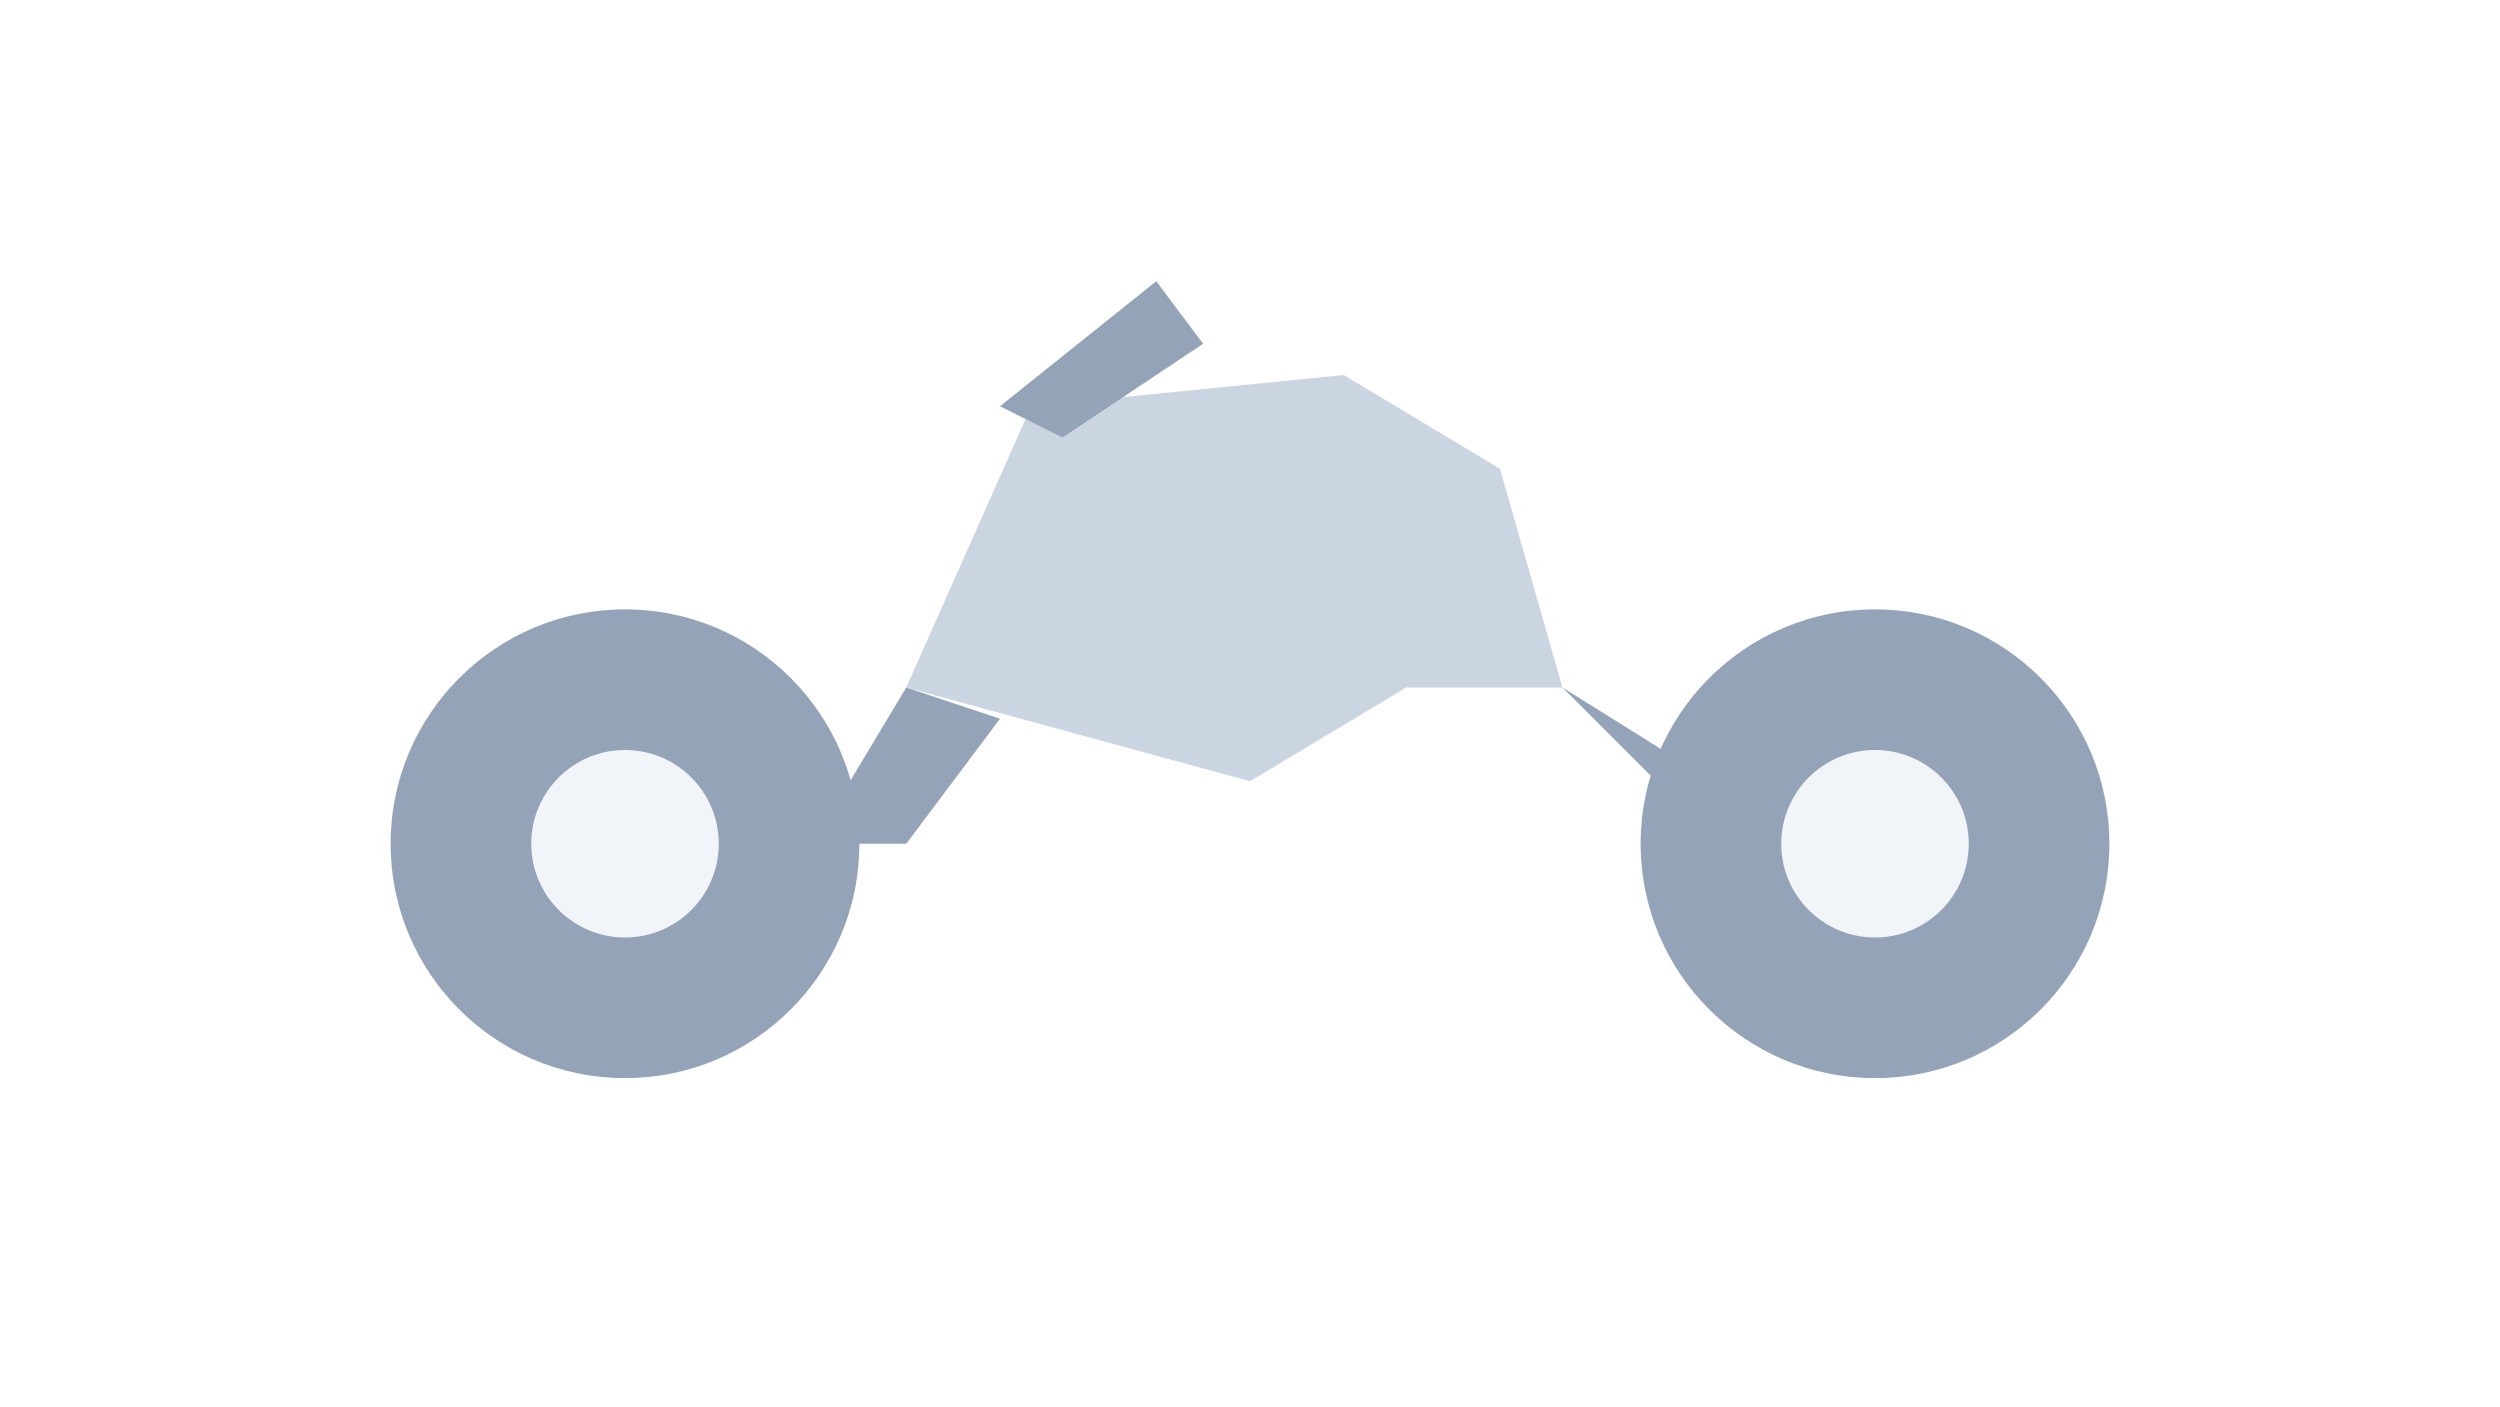
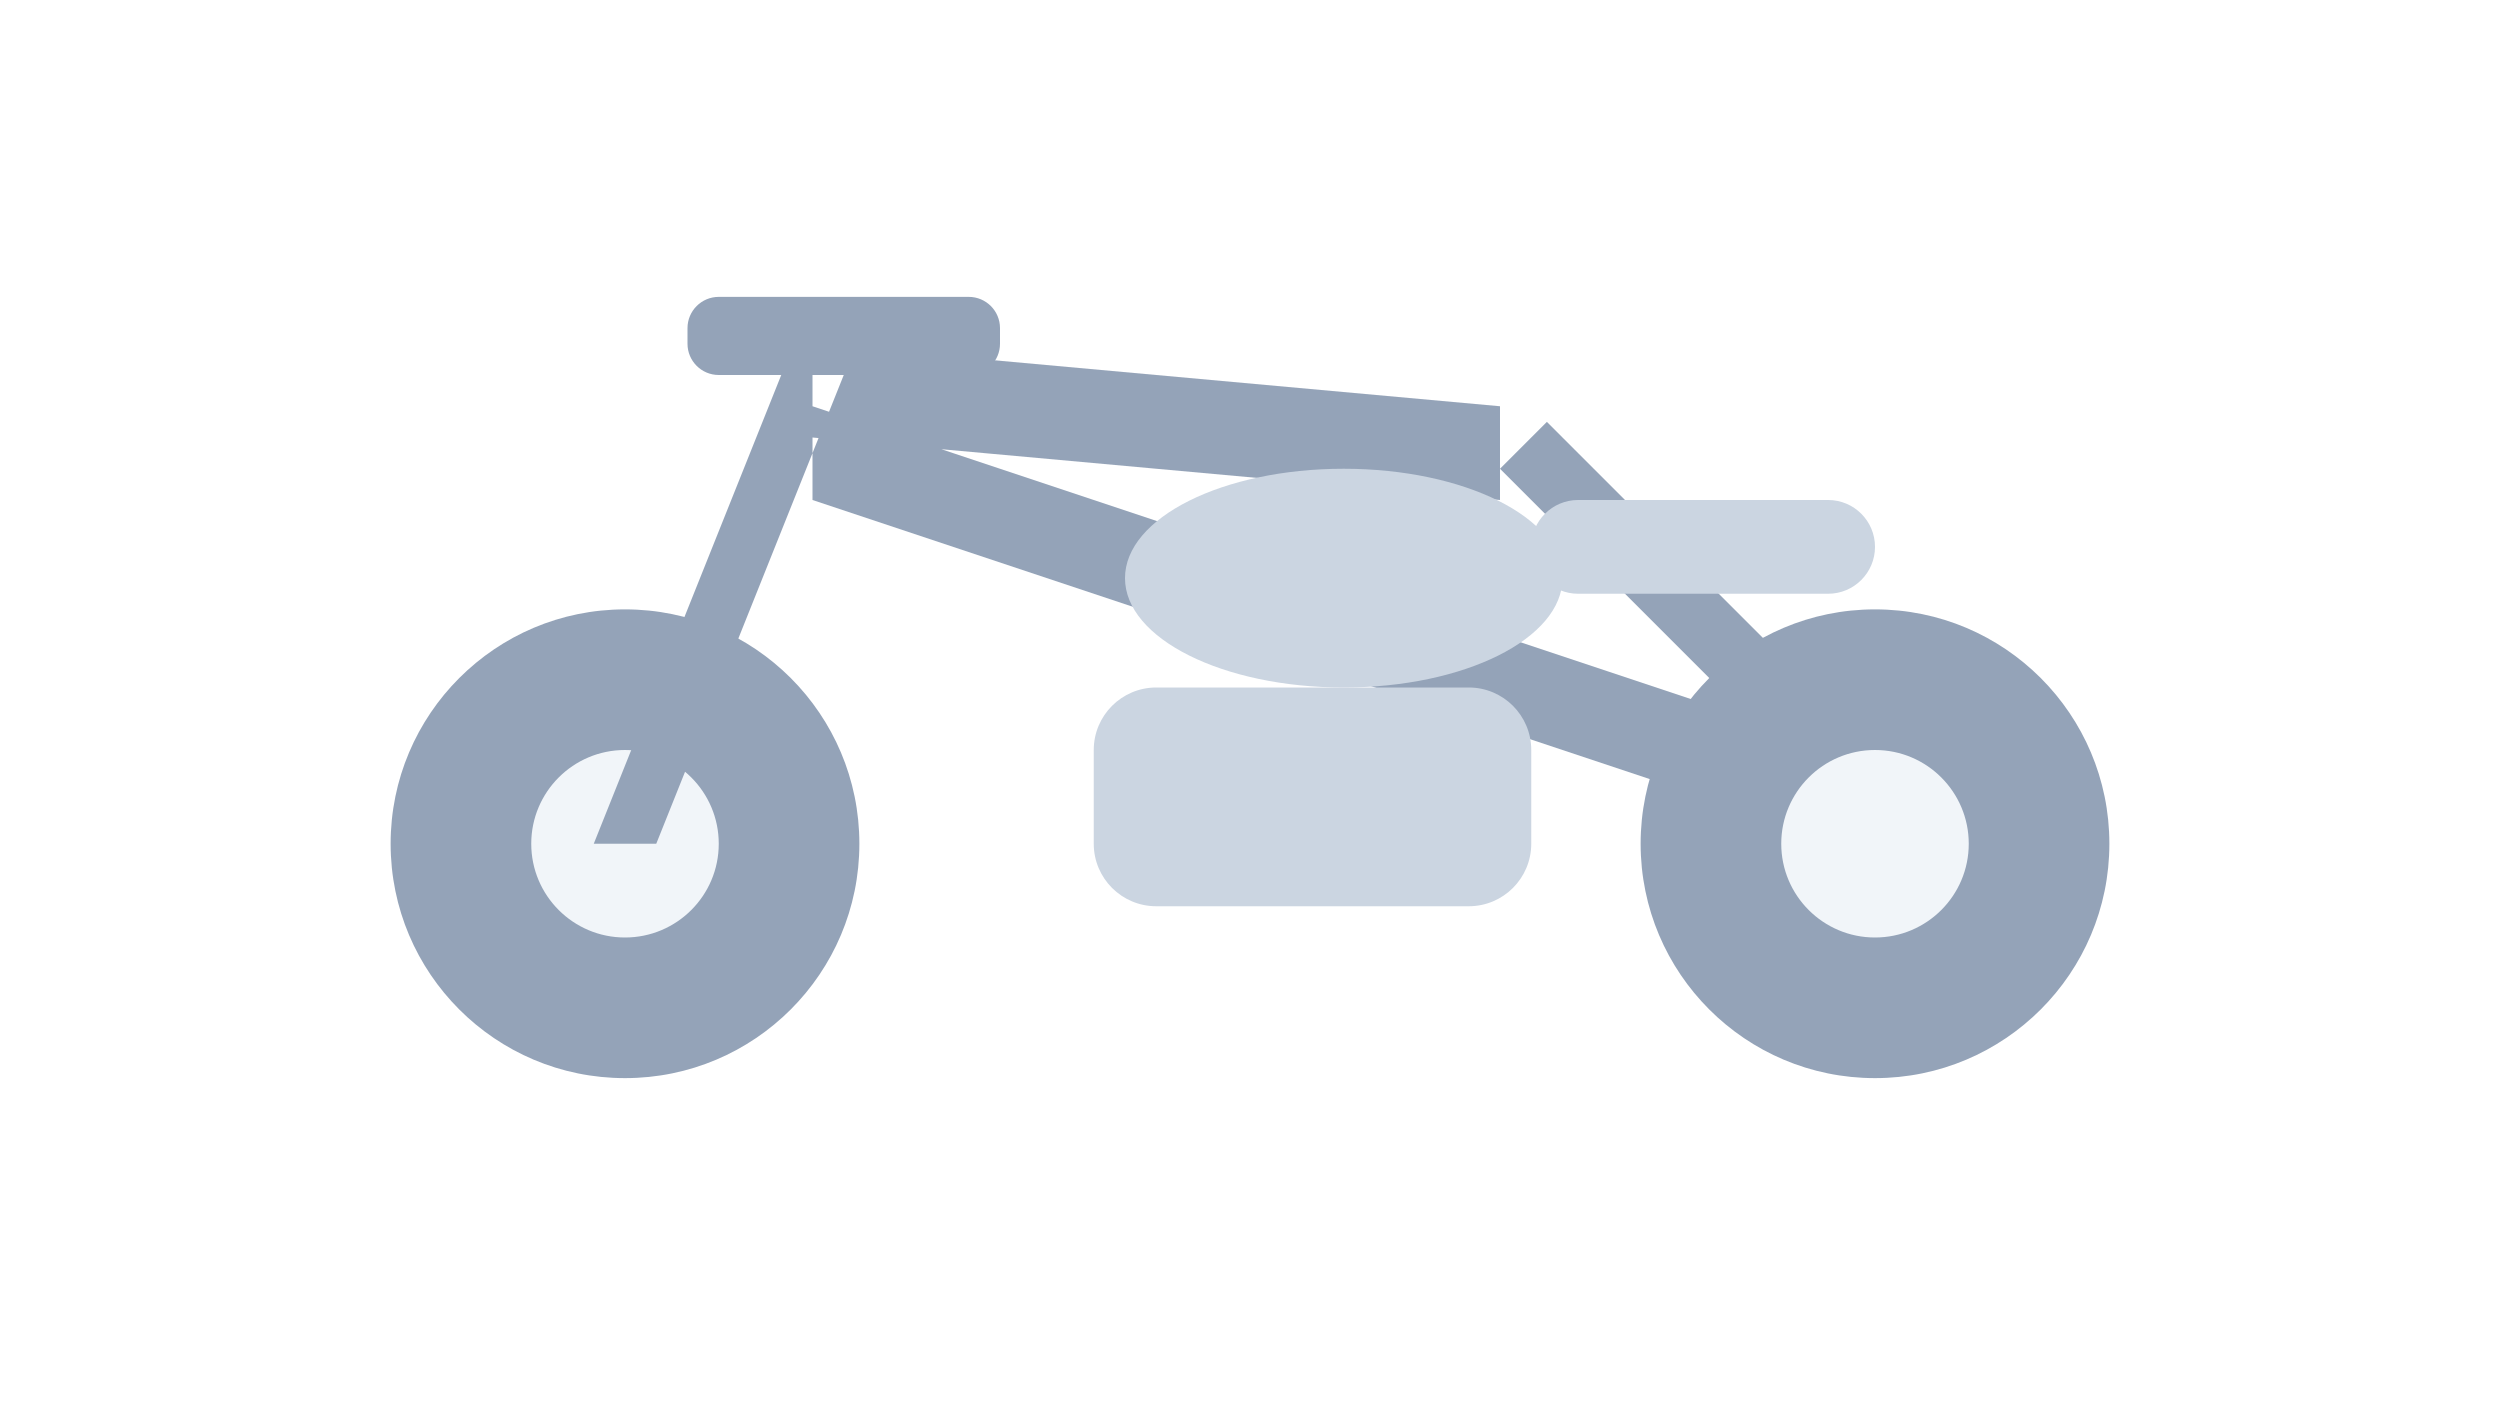
<svg xmlns="http://www.w3.org/2000/svg" viewBox="0 0 160 90" role="img" aria-label="Motorcycle">
-   <path fill="#cbd5e1" d="M58 44 66 26 86 24 96 30 100 44 90 44 80 50Z" />
-   <path fill="#94a3b8" d="M58 44 52 54h6l6-8ZM64 26 74 18l3 4-9 6ZM100 44 110 54h6Z" />
  <circle cx="40" cy="54" r="15" fill="#94a3b8" />
  <circle cx="40" cy="54" r="6" fill="#f1f5f9" />
  <circle cx="120" cy="54" r="15" fill="#94a3b8" />
  <circle cx="120" cy="54" r="6" fill="#f1f5f9" />
+   <path fill="#94a3b8" d="M112 46 96 30 99 27 115 43ZM96 26 52 22 52 28 96 32ZM112 46 52 26 52 32 112 52ZM54 24 42 54 38 54 50 24Z" />
+   <rect x="44" y="19" width="20" height="5" rx="2" fill="#94a3b8" />
+   <rect x="70" y="44" width="28" height="14" rx="4" fill="#cbd5e1" />
+   <ellipse cx="86" cy="37" rx="14" ry="7" fill="#cbd5e1" />
+   <rect x="98" y="32" width="22" height="6" rx="3" fill="#cbd5e1" />
</svg>
